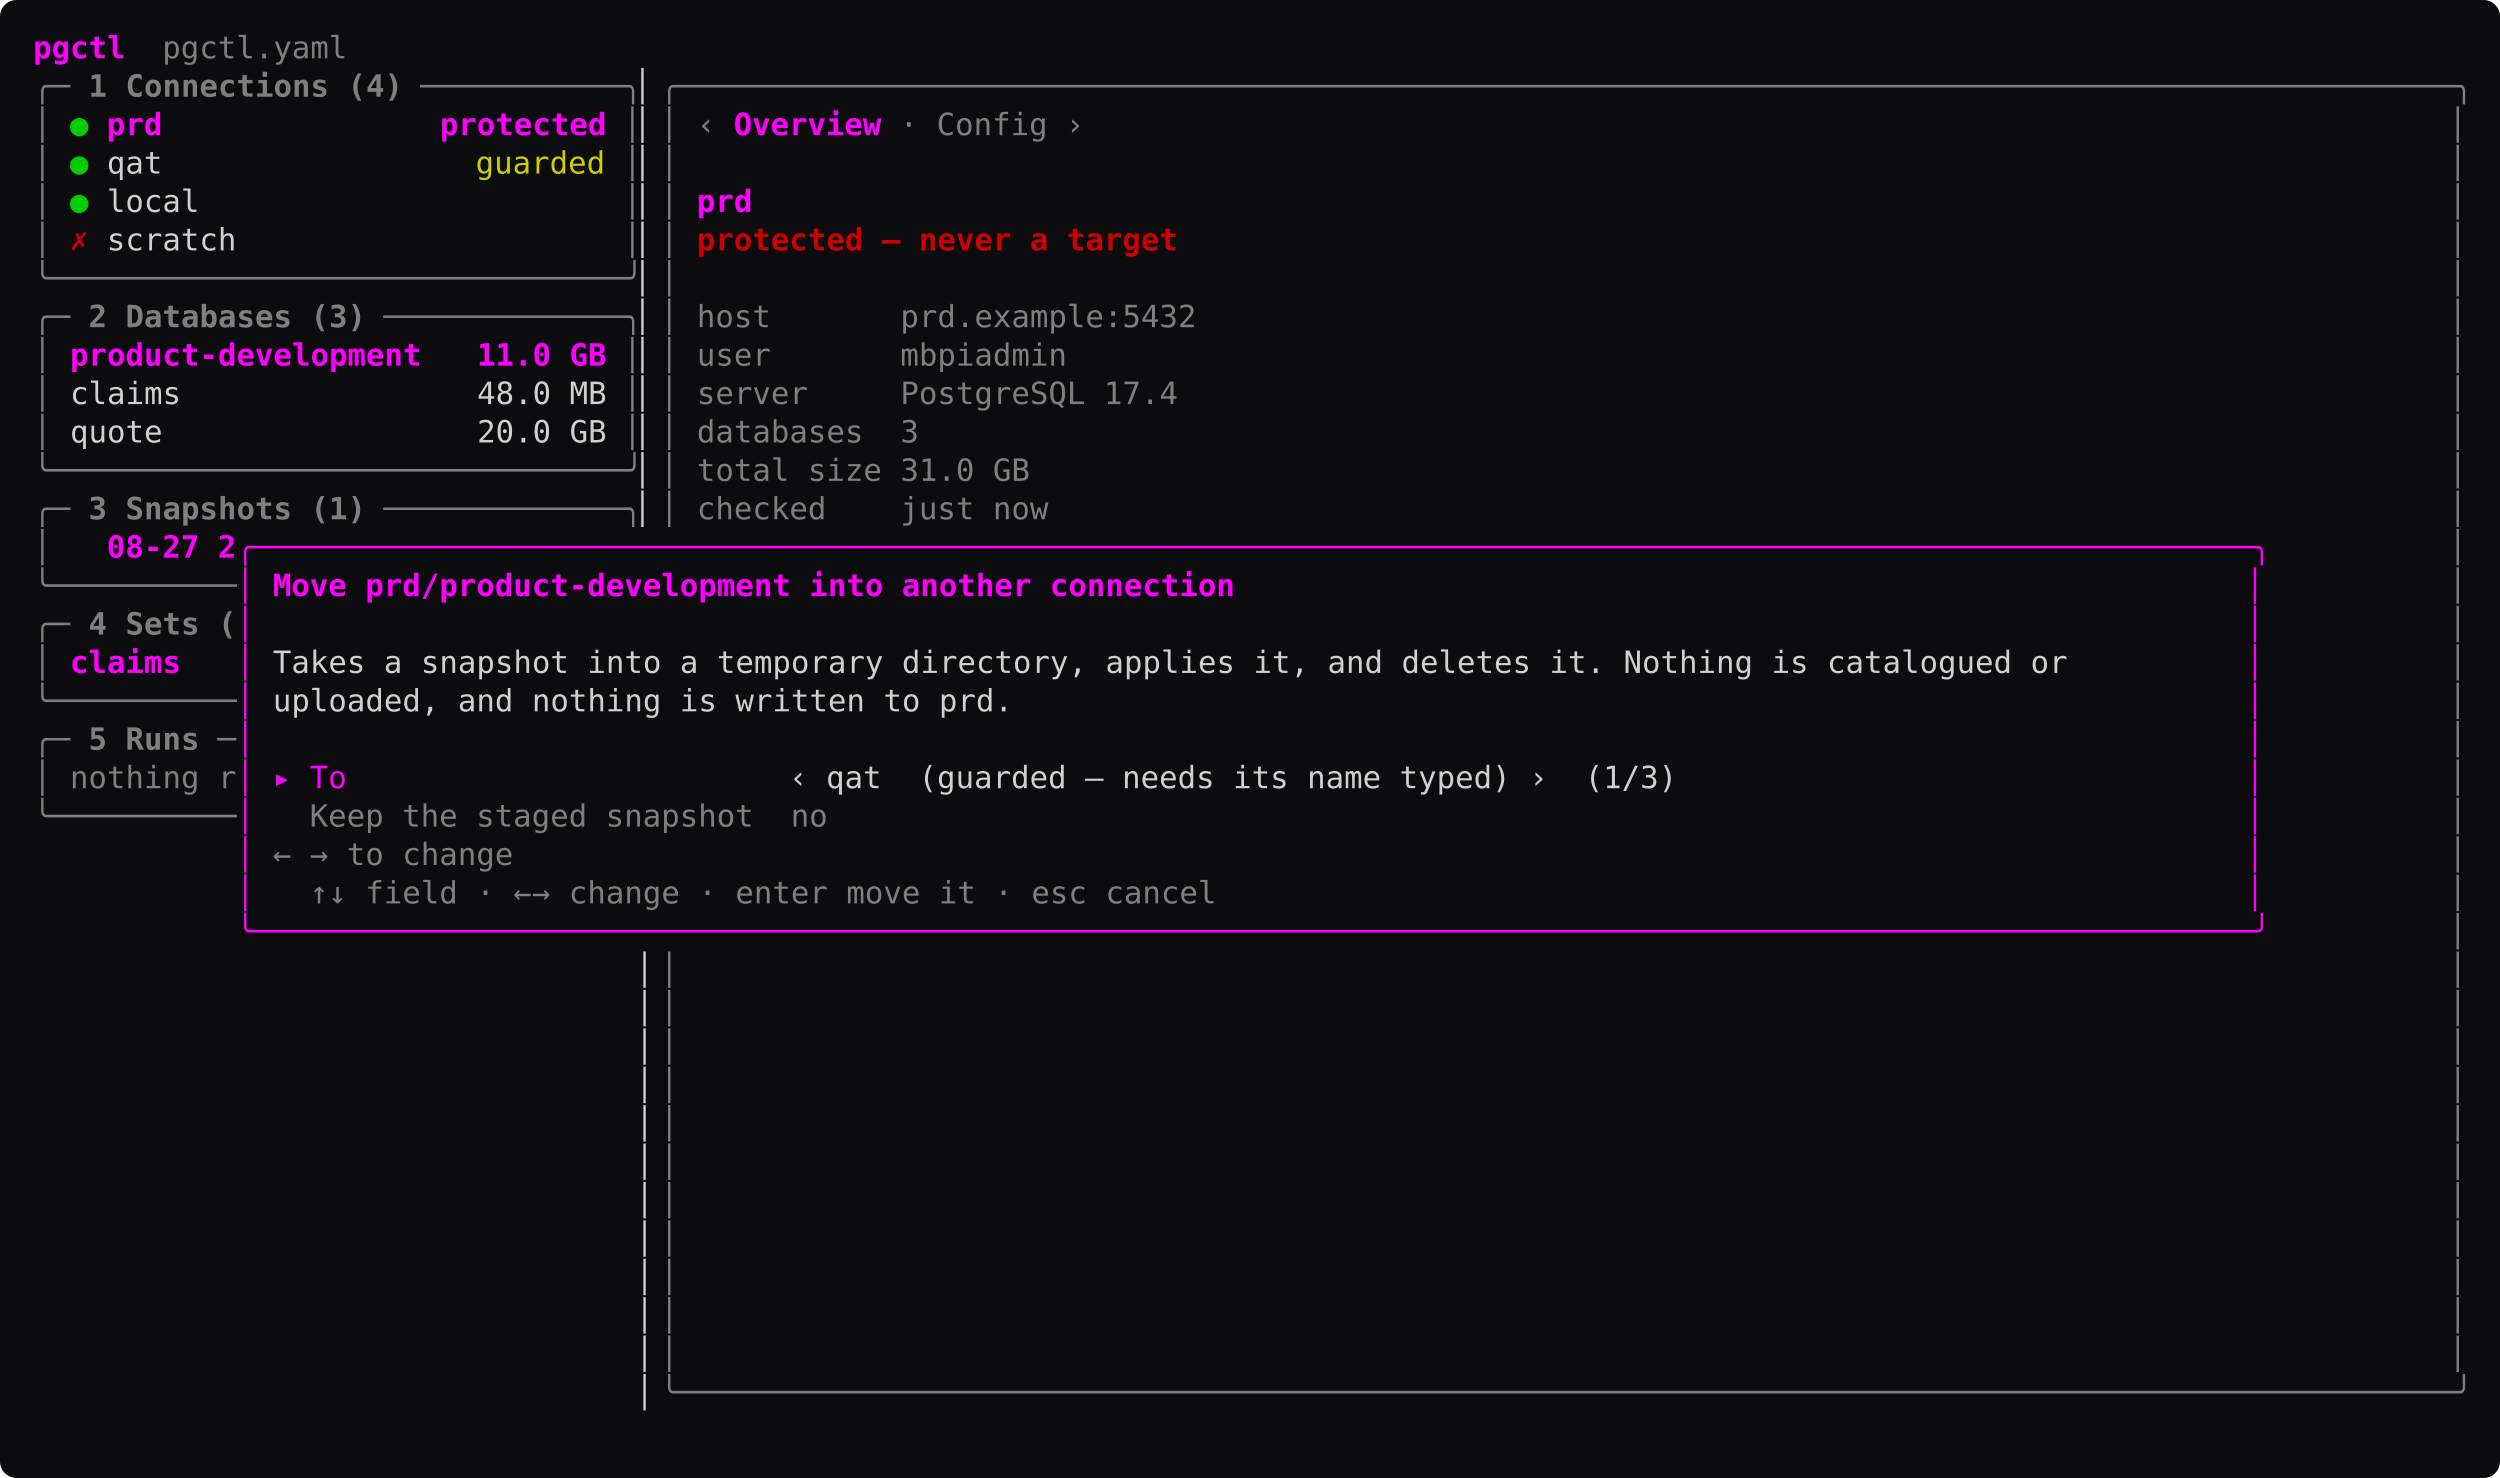
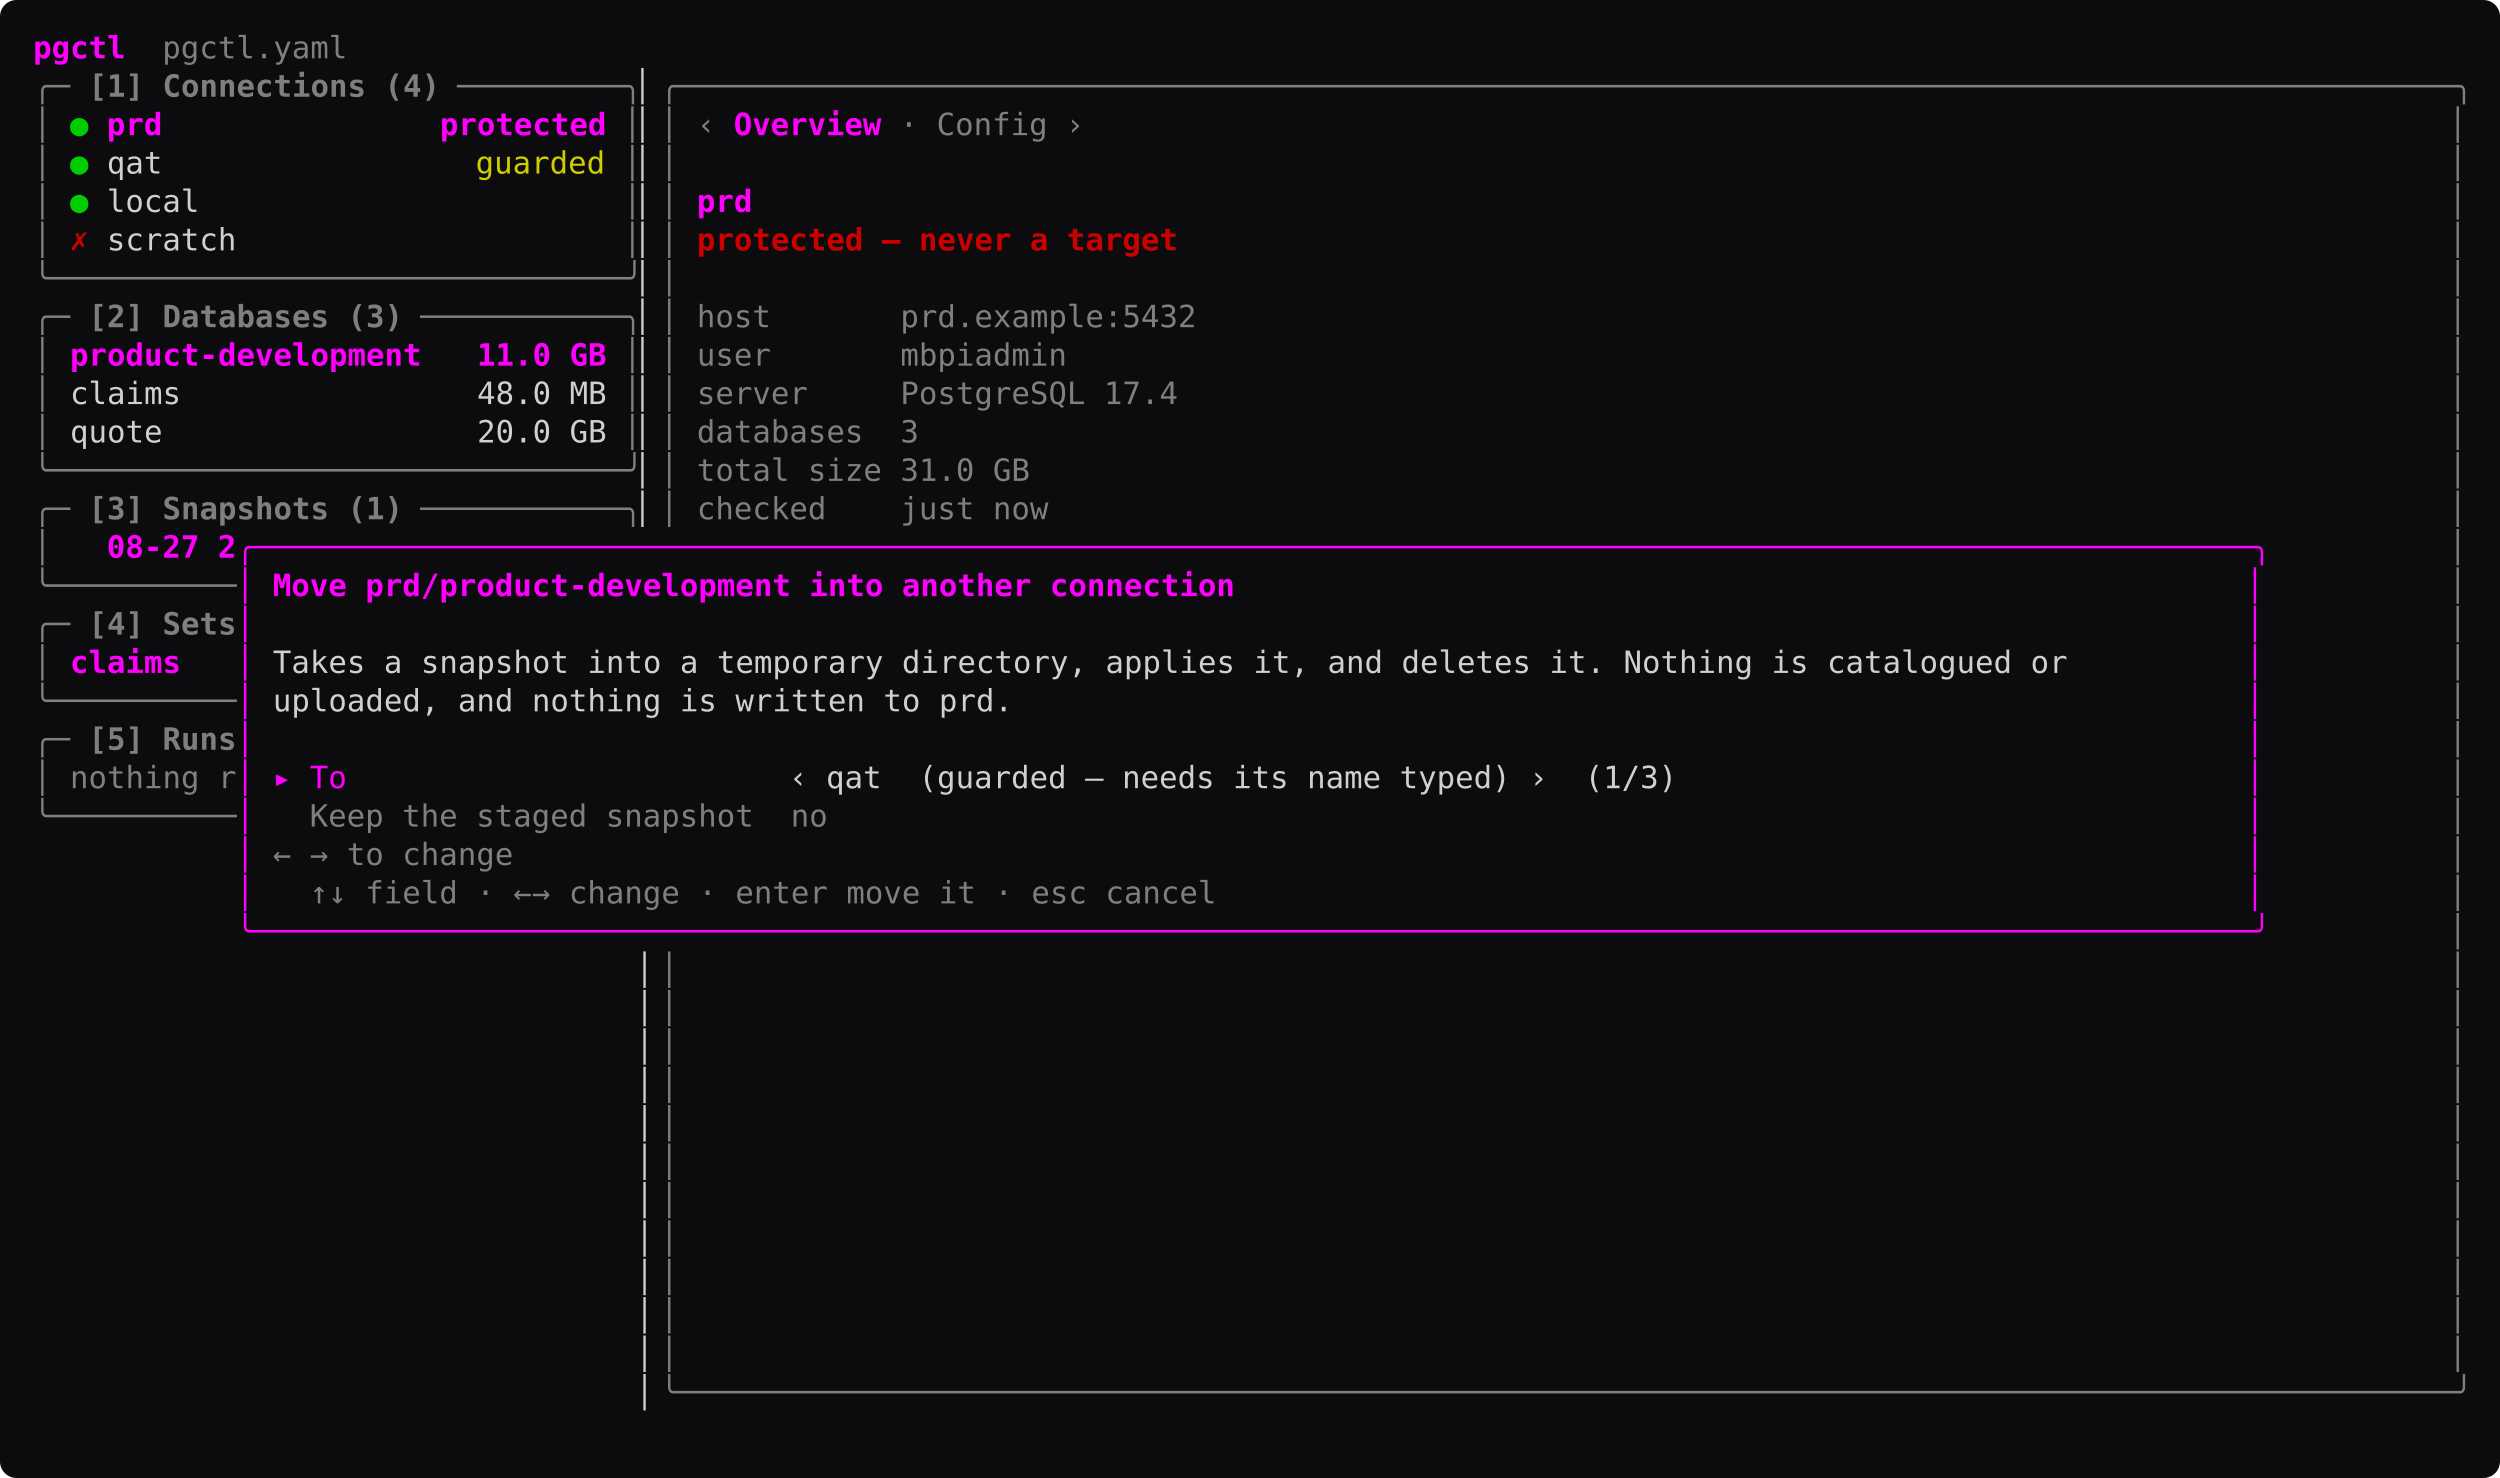
<svg xmlns="http://www.w3.org/2000/svg" width="1057.6" height="625.25" viewBox="0 0 1057.6 625.25" font-family="ui-monospace, 'SF Mono', SFMono-Regular, Menlo, Consolas, 'DejaVu Sans Mono', monospace" font-size="13" role="img">
  <rect width="1057.6" height="625.25" rx="7" fill="#0c0c0e" />
  <text x="14" y="24.68" textLength="39" lengthAdjust="spacing" fill="#ff00ff" font-weight="600" xml:space="preserve">pgctl</text>
  <text x="53" y="24.68" textLength="93.6" lengthAdjust="spacing" fill="#7f7f7f" xml:space="preserve">  pgctl.yaml</text>
  <text x="14" y="40.92" textLength="15.6" lengthAdjust="spacing" fill="#7f7f7f" xml:space="preserve">╭─</text>
-   <text x="29.6" y="40.92" textLength="140.4" lengthAdjust="spacing" fill="#7f7f7f" font-weight="600" xml:space="preserve"> 1 Connections (4)</text>
-   <text x="177.8" y="40.92" textLength="93.6" lengthAdjust="spacing" fill="#7f7f7f" xml:space="preserve">───────────╮</text>
+   <text x="29.6" y="40.92" textLength="156" lengthAdjust="spacing" fill="#7f7f7f" font-weight="600" xml:space="preserve"> [1] Connections (4)</text>
+   <text x="193.4" y="40.92" textLength="78" lengthAdjust="spacing" fill="#7f7f7f" xml:space="preserve">─────────╮</text>
  <text x="271.4" y="40.92" textLength="7.8" lengthAdjust="spacing" fill="#d0d0d0" xml:space="preserve">▏</text>
  <text x="279.2" y="40.92" textLength="764.4" lengthAdjust="spacing" fill="#7f7f7f" xml:space="preserve">╭────────────────────────────────────────────────────────────────────────────────────────────────╮</text>
  <text x="14" y="57.17" textLength="7.8" lengthAdjust="spacing" fill="#7f7f7f" xml:space="preserve">│</text>
  <text x="29.6" y="57.17" textLength="7.8" lengthAdjust="spacing" fill="#00cd00" xml:space="preserve">●</text>
  <text x="45.2" y="57.17" textLength="210.6" lengthAdjust="spacing" fill="#ff00ff" font-weight="600" xml:space="preserve">prd               protected</text>
  <text x="263.6" y="57.17" textLength="7.8" lengthAdjust="spacing" fill="#7f7f7f" xml:space="preserve">│</text>
  <text x="271.4" y="57.17" textLength="7.8" lengthAdjust="spacing" fill="#d0d0d0" xml:space="preserve">▏</text>
  <text x="279.2" y="57.17" textLength="7.8" lengthAdjust="spacing" fill="#7f7f7f" xml:space="preserve">│</text>
  <text x="294.8" y="57.17" textLength="7.8" lengthAdjust="spacing" fill="#7f7f7f" xml:space="preserve">‹</text>
  <text x="310.4" y="57.17" textLength="7.8" lengthAdjust="spacing" fill="#ff00ff" font-weight="600" xml:space="preserve">O</text>
  <text x="318.2" y="57.17" textLength="7.8" lengthAdjust="spacing" fill="#ff00ff" font-weight="600" xml:space="preserve">v</text>
  <text x="326" y="57.17" textLength="7.8" lengthAdjust="spacing" fill="#ff00ff" font-weight="600" xml:space="preserve">e</text>
  <text x="333.8" y="57.17" textLength="7.8" lengthAdjust="spacing" fill="#ff00ff" font-weight="600" xml:space="preserve">r</text>
  <text x="341.6" y="57.17" textLength="7.8" lengthAdjust="spacing" fill="#ff00ff" font-weight="600" xml:space="preserve">v</text>
  <text x="349.4" y="57.17" textLength="7.8" lengthAdjust="spacing" fill="#ff00ff" font-weight="600" xml:space="preserve">i</text>
  <text x="357.2" y="57.17" textLength="7.8" lengthAdjust="spacing" fill="#ff00ff" font-weight="600" xml:space="preserve">e</text>
  <text x="365" y="57.17" textLength="7.8" lengthAdjust="spacing" fill="#ff00ff" font-weight="600" xml:space="preserve">w</text>
  <text x="380.6" y="57.17" textLength="7.8" lengthAdjust="spacing" fill="#7f7f7f" xml:space="preserve">·</text>
  <text x="388.4" y="57.17" textLength="54.6" lengthAdjust="spacing" fill="#7f7f7f" xml:space="preserve"> Config</text>
  <text x="450.8" y="57.17" textLength="7.8" lengthAdjust="spacing" fill="#7f7f7f" xml:space="preserve">›</text>
  <text x="1035.8" y="57.17" textLength="7.8" lengthAdjust="spacing" fill="#7f7f7f" xml:space="preserve">│</text>
  <text x="14" y="73.42" textLength="7.8" lengthAdjust="spacing" fill="#7f7f7f" xml:space="preserve">│</text>
  <text x="29.6" y="73.42" textLength="7.8" lengthAdjust="spacing" fill="#00cd00" xml:space="preserve">●</text>
  <text x="45.2" y="73.42" textLength="23.4" lengthAdjust="spacing" fill="#d0d0d0" xml:space="preserve">qat</text>
  <text x="201.2" y="73.42" textLength="54.6" lengthAdjust="spacing" fill="#cdcd00" xml:space="preserve">guarded</text>
  <text x="263.6" y="73.42" textLength="7.8" lengthAdjust="spacing" fill="#7f7f7f" xml:space="preserve">│</text>
  <text x="271.4" y="73.42" textLength="7.8" lengthAdjust="spacing" fill="#d0d0d0" xml:space="preserve">▏</text>
  <text x="279.2" y="73.42" textLength="7.8" lengthAdjust="spacing" fill="#7f7f7f" xml:space="preserve">│</text>
  <text x="1035.8" y="73.42" textLength="7.8" lengthAdjust="spacing" fill="#7f7f7f" xml:space="preserve">│</text>
  <text x="14" y="89.67" textLength="7.8" lengthAdjust="spacing" fill="#7f7f7f" xml:space="preserve">│</text>
  <text x="29.6" y="89.67" textLength="7.8" lengthAdjust="spacing" fill="#00cd00" xml:space="preserve">●</text>
  <text x="45.2" y="89.67" textLength="39" lengthAdjust="spacing" fill="#d0d0d0" xml:space="preserve">local</text>
  <text x="263.6" y="89.67" textLength="7.8" lengthAdjust="spacing" fill="#7f7f7f" xml:space="preserve">│</text>
  <text x="271.4" y="89.67" textLength="7.8" lengthAdjust="spacing" fill="#d0d0d0" xml:space="preserve">▏</text>
  <text x="279.2" y="89.67" textLength="7.8" lengthAdjust="spacing" fill="#7f7f7f" xml:space="preserve">│</text>
  <text x="294.8" y="89.67" textLength="23.4" lengthAdjust="spacing" fill="#ff00ff" font-weight="600" xml:space="preserve">prd</text>
  <text x="1035.8" y="89.67" textLength="7.8" lengthAdjust="spacing" fill="#7f7f7f" xml:space="preserve">│</text>
  <text x="14" y="105.92" textLength="7.8" lengthAdjust="spacing" fill="#7f7f7f" xml:space="preserve">│</text>
  <text x="29.6" y="105.92" textLength="7.8" lengthAdjust="spacing" fill="#cd0000" font-weight="600" xml:space="preserve">✗</text>
  <text x="45.2" y="105.92" textLength="54.6" lengthAdjust="spacing" fill="#d0d0d0" xml:space="preserve">scratch</text>
  <text x="263.6" y="105.92" textLength="7.8" lengthAdjust="spacing" fill="#7f7f7f" xml:space="preserve">│</text>
  <text x="271.4" y="105.92" textLength="7.8" lengthAdjust="spacing" fill="#d0d0d0" xml:space="preserve">▏</text>
  <text x="279.2" y="105.92" textLength="7.8" lengthAdjust="spacing" fill="#7f7f7f" xml:space="preserve">│</text>
  <text x="294.8" y="105.92" textLength="202.8" lengthAdjust="spacing" fill="#cd0000" font-weight="600" xml:space="preserve">protected — never a target</text>
  <text x="1035.8" y="105.92" textLength="7.8" lengthAdjust="spacing" fill="#7f7f7f" xml:space="preserve">│</text>
  <text x="14" y="122.17" textLength="257.4" lengthAdjust="spacing" fill="#7f7f7f" xml:space="preserve">╰───────────────────────────────╯</text>
  <text x="271.4" y="122.17" textLength="7.8" lengthAdjust="spacing" fill="#d0d0d0" xml:space="preserve">▏</text>
  <text x="279.2" y="122.17" textLength="7.8" lengthAdjust="spacing" fill="#7f7f7f" xml:space="preserve">│</text>
  <text x="1035.8" y="122.17" textLength="7.8" lengthAdjust="spacing" fill="#7f7f7f" xml:space="preserve">│</text>
  <text x="14" y="138.43" textLength="15.6" lengthAdjust="spacing" fill="#7f7f7f" xml:space="preserve">╭─</text>
-   <text x="29.6" y="138.43" textLength="124.8" lengthAdjust="spacing" fill="#7f7f7f" font-weight="600" xml:space="preserve"> 2 Databases (3)</text>
-   <text x="162.2" y="138.43" textLength="109.2" lengthAdjust="spacing" fill="#7f7f7f" xml:space="preserve">─────────────╮</text>
+   <text x="29.6" y="138.43" textLength="140.4" lengthAdjust="spacing" fill="#7f7f7f" font-weight="600" xml:space="preserve"> [2] Databases (3)</text>
+   <text x="177.8" y="138.43" textLength="93.6" lengthAdjust="spacing" fill="#7f7f7f" xml:space="preserve">───────────╮</text>
  <text x="271.4" y="138.43" textLength="7.8" lengthAdjust="spacing" fill="#d0d0d0" xml:space="preserve">▏</text>
  <text x="279.2" y="138.43" textLength="7.8" lengthAdjust="spacing" fill="#7f7f7f" xml:space="preserve">│</text>
  <text x="294.8" y="138.43" textLength="210.6" lengthAdjust="spacing" fill="#7f7f7f" xml:space="preserve">host       prd.example:5432</text>
  <text x="1035.8" y="138.43" textLength="7.8" lengthAdjust="spacing" fill="#7f7f7f" xml:space="preserve">│</text>
  <text x="14" y="154.68" textLength="7.8" lengthAdjust="spacing" fill="#7f7f7f" xml:space="preserve">│</text>
  <text x="29.6" y="154.68" textLength="226.2" lengthAdjust="spacing" fill="#ff00ff" font-weight="600" xml:space="preserve">product-development   11.0 GB</text>
  <text x="263.6" y="154.68" textLength="7.8" lengthAdjust="spacing" fill="#7f7f7f" xml:space="preserve">│</text>
  <text x="271.4" y="154.68" textLength="7.8" lengthAdjust="spacing" fill="#d0d0d0" xml:space="preserve">▏</text>
  <text x="279.2" y="154.68" textLength="7.8" lengthAdjust="spacing" fill="#7f7f7f" xml:space="preserve">│</text>
  <text x="294.8" y="154.68" textLength="156" lengthAdjust="spacing" fill="#7f7f7f" xml:space="preserve">user       mbpiadmin</text>
  <text x="1035.8" y="154.68" textLength="7.8" lengthAdjust="spacing" fill="#7f7f7f" xml:space="preserve">│</text>
  <text x="14" y="170.93" textLength="7.8" lengthAdjust="spacing" fill="#7f7f7f" xml:space="preserve">│</text>
  <text x="21.8" y="170.93" textLength="234" lengthAdjust="spacing" fill="#d0d0d0" xml:space="preserve"> claims                48.0 MB</text>
  <text x="263.6" y="170.93" textLength="7.8" lengthAdjust="spacing" fill="#7f7f7f" xml:space="preserve">│</text>
  <text x="271.4" y="170.93" textLength="7.8" lengthAdjust="spacing" fill="#d0d0d0" xml:space="preserve">▏</text>
  <text x="279.2" y="170.93" textLength="7.8" lengthAdjust="spacing" fill="#7f7f7f" xml:space="preserve">│</text>
  <text x="294.8" y="170.93" textLength="202.8" lengthAdjust="spacing" fill="#7f7f7f" xml:space="preserve">server     PostgreSQL 17.4</text>
  <text x="1035.8" y="170.93" textLength="7.8" lengthAdjust="spacing" fill="#7f7f7f" xml:space="preserve">│</text>
  <text x="14" y="187.18" textLength="7.8" lengthAdjust="spacing" fill="#7f7f7f" xml:space="preserve">│</text>
  <text x="21.8" y="187.18" textLength="234" lengthAdjust="spacing" fill="#d0d0d0" xml:space="preserve"> quote                 20.0 GB</text>
  <text x="263.6" y="187.18" textLength="7.8" lengthAdjust="spacing" fill="#7f7f7f" xml:space="preserve">│</text>
  <text x="271.4" y="187.18" textLength="7.8" lengthAdjust="spacing" fill="#d0d0d0" xml:space="preserve">▏</text>
  <text x="279.2" y="187.18" textLength="7.8" lengthAdjust="spacing" fill="#7f7f7f" xml:space="preserve">│</text>
  <text x="294.8" y="187.18" textLength="93.6" lengthAdjust="spacing" fill="#7f7f7f" xml:space="preserve">databases  3</text>
  <text x="1035.8" y="187.18" textLength="7.8" lengthAdjust="spacing" fill="#7f7f7f" xml:space="preserve">│</text>
  <text x="14" y="203.43" textLength="257.4" lengthAdjust="spacing" fill="#7f7f7f" xml:space="preserve">╰───────────────────────────────╯</text>
  <text x="271.4" y="203.43" textLength="7.8" lengthAdjust="spacing" fill="#d0d0d0" xml:space="preserve">▏</text>
  <text x="279.2" y="203.43" textLength="7.8" lengthAdjust="spacing" fill="#7f7f7f" xml:space="preserve">│</text>
  <text x="294.8" y="203.43" textLength="140.4" lengthAdjust="spacing" fill="#7f7f7f" xml:space="preserve">total size 31.0 GB</text>
  <text x="1035.8" y="203.43" textLength="7.8" lengthAdjust="spacing" fill="#7f7f7f" xml:space="preserve">│</text>
  <text x="14" y="219.68" textLength="15.6" lengthAdjust="spacing" fill="#7f7f7f" xml:space="preserve">╭─</text>
-   <text x="29.6" y="219.68" textLength="124.8" lengthAdjust="spacing" fill="#7f7f7f" font-weight="600" xml:space="preserve"> 3 Snapshots (1)</text>
-   <text x="162.2" y="219.68" textLength="109.2" lengthAdjust="spacing" fill="#7f7f7f" xml:space="preserve">─────────────╮</text>
+   <text x="29.6" y="219.68" textLength="140.4" lengthAdjust="spacing" fill="#7f7f7f" font-weight="600" xml:space="preserve"> [3] Snapshots (1)</text>
+   <text x="177.8" y="219.68" textLength="93.6" lengthAdjust="spacing" fill="#7f7f7f" xml:space="preserve">───────────╮</text>
  <text x="271.4" y="219.68" textLength="7.8" lengthAdjust="spacing" fill="#d0d0d0" xml:space="preserve">▏</text>
  <text x="279.2" y="219.68" textLength="7.8" lengthAdjust="spacing" fill="#7f7f7f" xml:space="preserve">│</text>
  <text x="294.8" y="219.68" textLength="148.2" lengthAdjust="spacing" fill="#7f7f7f" xml:space="preserve">checked    just now</text>
  <text x="1035.8" y="219.68" textLength="7.8" lengthAdjust="spacing" fill="#7f7f7f" xml:space="preserve">│</text>
  <text x="14" y="235.93" textLength="7.8" lengthAdjust="spacing" fill="#7f7f7f" xml:space="preserve">│</text>
  <text x="45.2" y="235.93" textLength="54.6" lengthAdjust="spacing" fill="#ff00ff" font-weight="600" xml:space="preserve">08-27 2</text>
  <text x="99.8" y="235.93" textLength="858" lengthAdjust="spacing" fill="#ff00ff" xml:space="preserve">╭────────────────────────────────────────────────────────────────────────────────────────────────────────────╮</text>
  <text x="1035.8" y="235.93" textLength="7.8" lengthAdjust="spacing" fill="#7f7f7f" xml:space="preserve">│</text>
  <text x="14" y="252.18" textLength="85.8" lengthAdjust="spacing" fill="#7f7f7f" xml:space="preserve">╰──────────</text>
  <text x="99.8" y="252.18" textLength="7.8" lengthAdjust="spacing" fill="#ff00ff" xml:space="preserve">│</text>
  <text x="115.4" y="252.18" textLength="405.6" lengthAdjust="spacing" fill="#ff00ff" font-weight="600" xml:space="preserve">Move prd/product-development into another connection</text>
  <text x="950" y="252.18" textLength="7.8" lengthAdjust="spacing" fill="#ff00ff" xml:space="preserve">│</text>
  <text x="1035.8" y="252.18" textLength="7.8" lengthAdjust="spacing" fill="#7f7f7f" xml:space="preserve">│</text>
  <text x="14" y="268.43" textLength="15.6" lengthAdjust="spacing" fill="#7f7f7f" xml:space="preserve">╭─</text>
-   <text x="29.6" y="268.43" textLength="70.2" lengthAdjust="spacing" fill="#7f7f7f" font-weight="600" xml:space="preserve"> 4 Sets (</text>
+   <text x="29.6" y="268.43" textLength="70.2" lengthAdjust="spacing" fill="#7f7f7f" font-weight="600" xml:space="preserve"> [4] Sets</text>
  <text x="99.8" y="268.43" textLength="7.8" lengthAdjust="spacing" fill="#ff00ff" xml:space="preserve">│</text>
  <text x="950" y="268.43" textLength="7.8" lengthAdjust="spacing" fill="#ff00ff" xml:space="preserve">│</text>
  <text x="1035.8" y="268.43" textLength="7.8" lengthAdjust="spacing" fill="#7f7f7f" xml:space="preserve">│</text>
  <text x="14" y="284.68" textLength="7.8" lengthAdjust="spacing" fill="#7f7f7f" xml:space="preserve">│</text>
  <text x="29.6" y="284.68" textLength="46.8" lengthAdjust="spacing" fill="#ff00ff" font-weight="600" xml:space="preserve">claims</text>
  <text x="99.8" y="284.68" textLength="7.8" lengthAdjust="spacing" fill="#ff00ff" xml:space="preserve">│</text>
  <text x="107.6" y="284.68" textLength="764.4" lengthAdjust="spacing" fill="#d0d0d0" xml:space="preserve"> Takes a snapshot into a temporary directory, applies it, and deletes it. Nothing is catalogued or</text>
  <text x="950" y="284.68" textLength="7.8" lengthAdjust="spacing" fill="#ff00ff" xml:space="preserve">│</text>
  <text x="1035.8" y="284.68" textLength="7.8" lengthAdjust="spacing" fill="#7f7f7f" xml:space="preserve">│</text>
  <text x="14" y="300.93" textLength="85.8" lengthAdjust="spacing" fill="#7f7f7f" xml:space="preserve">╰──────────</text>
  <text x="99.8" y="300.93" textLength="7.8" lengthAdjust="spacing" fill="#ff00ff" xml:space="preserve">│</text>
  <text x="107.6" y="300.93" textLength="319.8" lengthAdjust="spacing" fill="#d0d0d0" xml:space="preserve"> uploaded, and nothing is written to prd.</text>
  <text x="950" y="300.93" textLength="7.8" lengthAdjust="spacing" fill="#ff00ff" xml:space="preserve">│</text>
  <text x="1035.8" y="300.93" textLength="7.8" lengthAdjust="spacing" fill="#7f7f7f" xml:space="preserve">│</text>
  <text x="14" y="317.18" textLength="15.6" lengthAdjust="spacing" fill="#7f7f7f" xml:space="preserve">╭─</text>
-   <text x="29.6" y="317.18" textLength="54.6" lengthAdjust="spacing" fill="#7f7f7f" font-weight="600" xml:space="preserve"> 5 Runs</text>
-   <text x="92" y="317.18" textLength="7.8" lengthAdjust="spacing" fill="#7f7f7f" xml:space="preserve">─</text>
+   <text x="29.6" y="317.18" textLength="70.2" lengthAdjust="spacing" fill="#7f7f7f" font-weight="600" xml:space="preserve"> [5] Runs</text>
  <text x="99.8" y="317.18" textLength="7.8" lengthAdjust="spacing" fill="#ff00ff" xml:space="preserve">│</text>
  <text x="950" y="317.18" textLength="7.8" lengthAdjust="spacing" fill="#ff00ff" xml:space="preserve">│</text>
  <text x="1035.8" y="317.18" textLength="7.8" lengthAdjust="spacing" fill="#7f7f7f" xml:space="preserve">│</text>
  <text x="14" y="333.43" textLength="7.8" lengthAdjust="spacing" fill="#7f7f7f" xml:space="preserve">│</text>
  <text x="29.6" y="333.43" textLength="70.2" lengthAdjust="spacing" fill="#7f7f7f" xml:space="preserve">nothing r</text>
  <text x="99.8" y="333.43" textLength="7.8" lengthAdjust="spacing" fill="#ff00ff" xml:space="preserve">│</text>
  <text x="115.4" y="333.43" textLength="31.2" lengthAdjust="spacing" fill="#ff00ff" xml:space="preserve">▸ To</text>
  <text x="333.8" y="333.43" textLength="374.4" lengthAdjust="spacing" fill="#d0d0d0" xml:space="preserve">‹ qat  (guarded — needs its name typed) ›  (1/3)</text>
  <text x="950" y="333.43" textLength="7.8" lengthAdjust="spacing" fill="#ff00ff" xml:space="preserve">│</text>
  <text x="1035.8" y="333.43" textLength="7.8" lengthAdjust="spacing" fill="#7f7f7f" xml:space="preserve">│</text>
  <text x="14" y="349.68" textLength="85.8" lengthAdjust="spacing" fill="#7f7f7f" xml:space="preserve">╰──────────</text>
  <text x="99.8" y="349.68" textLength="7.8" lengthAdjust="spacing" fill="#ff00ff" xml:space="preserve">│</text>
  <text x="131" y="349.68" textLength="218.4" lengthAdjust="spacing" fill="#7f7f7f" xml:space="preserve">Keep the staged snapshot  no</text>
  <text x="950" y="349.68" textLength="7.8" lengthAdjust="spacing" fill="#ff00ff" xml:space="preserve">│</text>
  <text x="1035.8" y="349.68" textLength="7.8" lengthAdjust="spacing" fill="#7f7f7f" xml:space="preserve">│</text>
  <text x="99.8" y="365.93" textLength="7.8" lengthAdjust="spacing" fill="#ff00ff" xml:space="preserve">│</text>
  <text x="115.4" y="365.93" textLength="101.4" lengthAdjust="spacing" fill="#7f7f7f" xml:space="preserve">← → to change</text>
  <text x="950" y="365.93" textLength="7.8" lengthAdjust="spacing" fill="#ff00ff" xml:space="preserve">│</text>
  <text x="1035.8" y="365.93" textLength="7.8" lengthAdjust="spacing" fill="#7f7f7f" xml:space="preserve">│</text>
  <text x="99.8" y="382.18" textLength="7.8" lengthAdjust="spacing" fill="#ff00ff" xml:space="preserve">│</text>
  <text x="115.4" y="382.18" textLength="397.8" lengthAdjust="spacing" fill="#7f7f7f" xml:space="preserve">  ↑↓ field · ←→ change · enter move it · esc cancel</text>
  <text x="950" y="382.18" textLength="7.8" lengthAdjust="spacing" fill="#ff00ff" xml:space="preserve">│</text>
  <text x="1035.8" y="382.18" textLength="7.8" lengthAdjust="spacing" fill="#7f7f7f" xml:space="preserve">│</text>
  <text x="99.8" y="398.43" textLength="858" lengthAdjust="spacing" fill="#ff00ff" xml:space="preserve">╰────────────────────────────────────────────────────────────────────────────────────────────────────────────╯</text>
  <text x="1035.8" y="398.43" textLength="7.8" lengthAdjust="spacing" fill="#7f7f7f" xml:space="preserve">│</text>
  <text x="14" y="414.68" textLength="265.2" lengthAdjust="spacing" fill="#d0d0d0" xml:space="preserve">                                 ▏</text>
  <text x="279.2" y="414.68" textLength="7.8" lengthAdjust="spacing" fill="#7f7f7f" xml:space="preserve">│</text>
  <text x="1035.8" y="414.68" textLength="7.8" lengthAdjust="spacing" fill="#7f7f7f" xml:space="preserve">│</text>
  <text x="14" y="430.93" textLength="265.2" lengthAdjust="spacing" fill="#d0d0d0" xml:space="preserve">                                 ▏</text>
  <text x="279.2" y="430.93" textLength="7.8" lengthAdjust="spacing" fill="#7f7f7f" xml:space="preserve">│</text>
  <text x="1035.8" y="430.93" textLength="7.8" lengthAdjust="spacing" fill="#7f7f7f" xml:space="preserve">│</text>
  <text x="14" y="447.18" textLength="265.2" lengthAdjust="spacing" fill="#d0d0d0" xml:space="preserve">                                 ▏</text>
  <text x="279.2" y="447.18" textLength="7.8" lengthAdjust="spacing" fill="#7f7f7f" xml:space="preserve">│</text>
  <text x="1035.8" y="447.18" textLength="7.8" lengthAdjust="spacing" fill="#7f7f7f" xml:space="preserve">│</text>
  <text x="14" y="463.43" textLength="265.2" lengthAdjust="spacing" fill="#d0d0d0" xml:space="preserve">                                 ▏</text>
  <text x="279.2" y="463.43" textLength="7.8" lengthAdjust="spacing" fill="#7f7f7f" xml:space="preserve">│</text>
  <text x="1035.8" y="463.43" textLength="7.8" lengthAdjust="spacing" fill="#7f7f7f" xml:space="preserve">│</text>
  <text x="14" y="479.68" textLength="265.2" lengthAdjust="spacing" fill="#d0d0d0" xml:space="preserve">                                 ▏</text>
  <text x="279.2" y="479.68" textLength="7.8" lengthAdjust="spacing" fill="#7f7f7f" xml:space="preserve">│</text>
  <text x="1035.8" y="479.68" textLength="7.8" lengthAdjust="spacing" fill="#7f7f7f" xml:space="preserve">│</text>
  <text x="14" y="495.93" textLength="265.2" lengthAdjust="spacing" fill="#d0d0d0" xml:space="preserve">                                 ▏</text>
  <text x="279.2" y="495.93" textLength="7.8" lengthAdjust="spacing" fill="#7f7f7f" xml:space="preserve">│</text>
  <text x="1035.8" y="495.93" textLength="7.8" lengthAdjust="spacing" fill="#7f7f7f" xml:space="preserve">│</text>
  <text x="14" y="512.17" textLength="265.2" lengthAdjust="spacing" fill="#d0d0d0" xml:space="preserve">                                 ▏</text>
  <text x="279.2" y="512.17" textLength="7.8" lengthAdjust="spacing" fill="#7f7f7f" xml:space="preserve">│</text>
  <text x="1035.8" y="512.17" textLength="7.8" lengthAdjust="spacing" fill="#7f7f7f" xml:space="preserve">│</text>
  <text x="14" y="528.42" textLength="265.2" lengthAdjust="spacing" fill="#d0d0d0" xml:space="preserve">                                 ▏</text>
  <text x="279.2" y="528.42" textLength="7.8" lengthAdjust="spacing" fill="#7f7f7f" xml:space="preserve">│</text>
  <text x="1035.8" y="528.42" textLength="7.8" lengthAdjust="spacing" fill="#7f7f7f" xml:space="preserve">│</text>
  <text x="14" y="544.67" textLength="265.2" lengthAdjust="spacing" fill="#d0d0d0" xml:space="preserve">                                 ▏</text>
  <text x="279.2" y="544.67" textLength="7.8" lengthAdjust="spacing" fill="#7f7f7f" xml:space="preserve">│</text>
  <text x="1035.8" y="544.67" textLength="7.8" lengthAdjust="spacing" fill="#7f7f7f" xml:space="preserve">│</text>
  <text x="14" y="560.92" textLength="265.2" lengthAdjust="spacing" fill="#d0d0d0" xml:space="preserve">                                 ▏</text>
  <text x="279.2" y="560.92" textLength="7.8" lengthAdjust="spacing" fill="#7f7f7f" xml:space="preserve">│</text>
  <text x="1035.8" y="560.92" textLength="7.8" lengthAdjust="spacing" fill="#7f7f7f" xml:space="preserve">│</text>
  <text x="14" y="577.17" textLength="265.2" lengthAdjust="spacing" fill="#d0d0d0" xml:space="preserve">                                 ▏</text>
  <text x="279.2" y="577.17" textLength="7.8" lengthAdjust="spacing" fill="#7f7f7f" xml:space="preserve">│</text>
  <text x="1035.8" y="577.17" textLength="7.8" lengthAdjust="spacing" fill="#7f7f7f" xml:space="preserve">│</text>
  <text x="14" y="593.42" textLength="265.2" lengthAdjust="spacing" fill="#d0d0d0" xml:space="preserve">                                 ▏</text>
  <text x="279.2" y="593.42" textLength="764.4" lengthAdjust="spacing" fill="#7f7f7f" xml:space="preserve">╰────────────────────────────────────────────────────────────────────────────────────────────────╯</text>
</svg>
